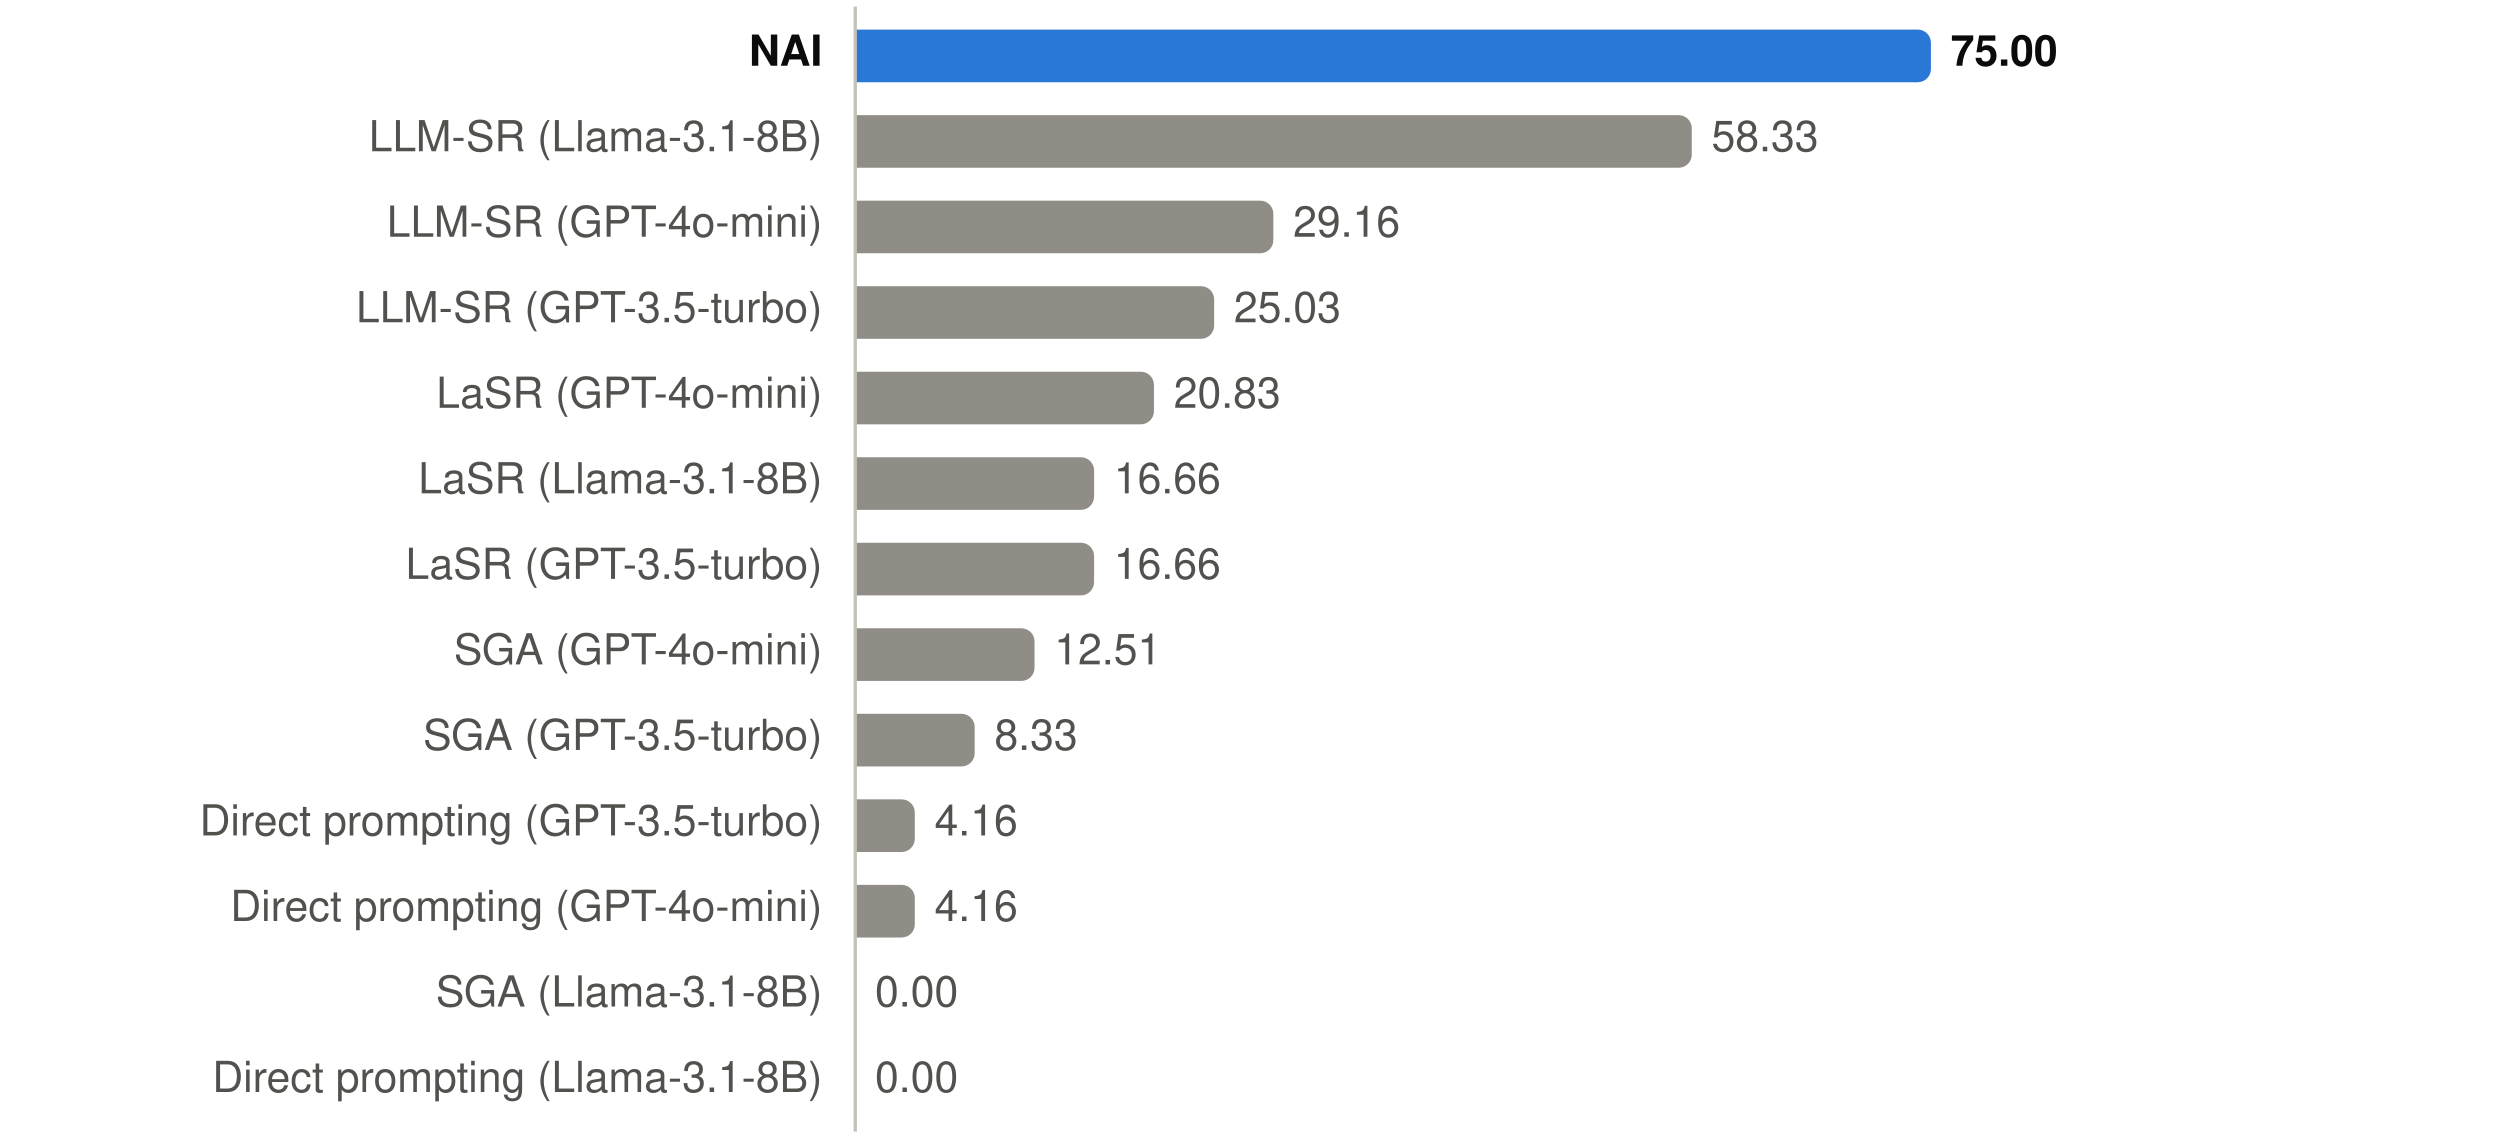
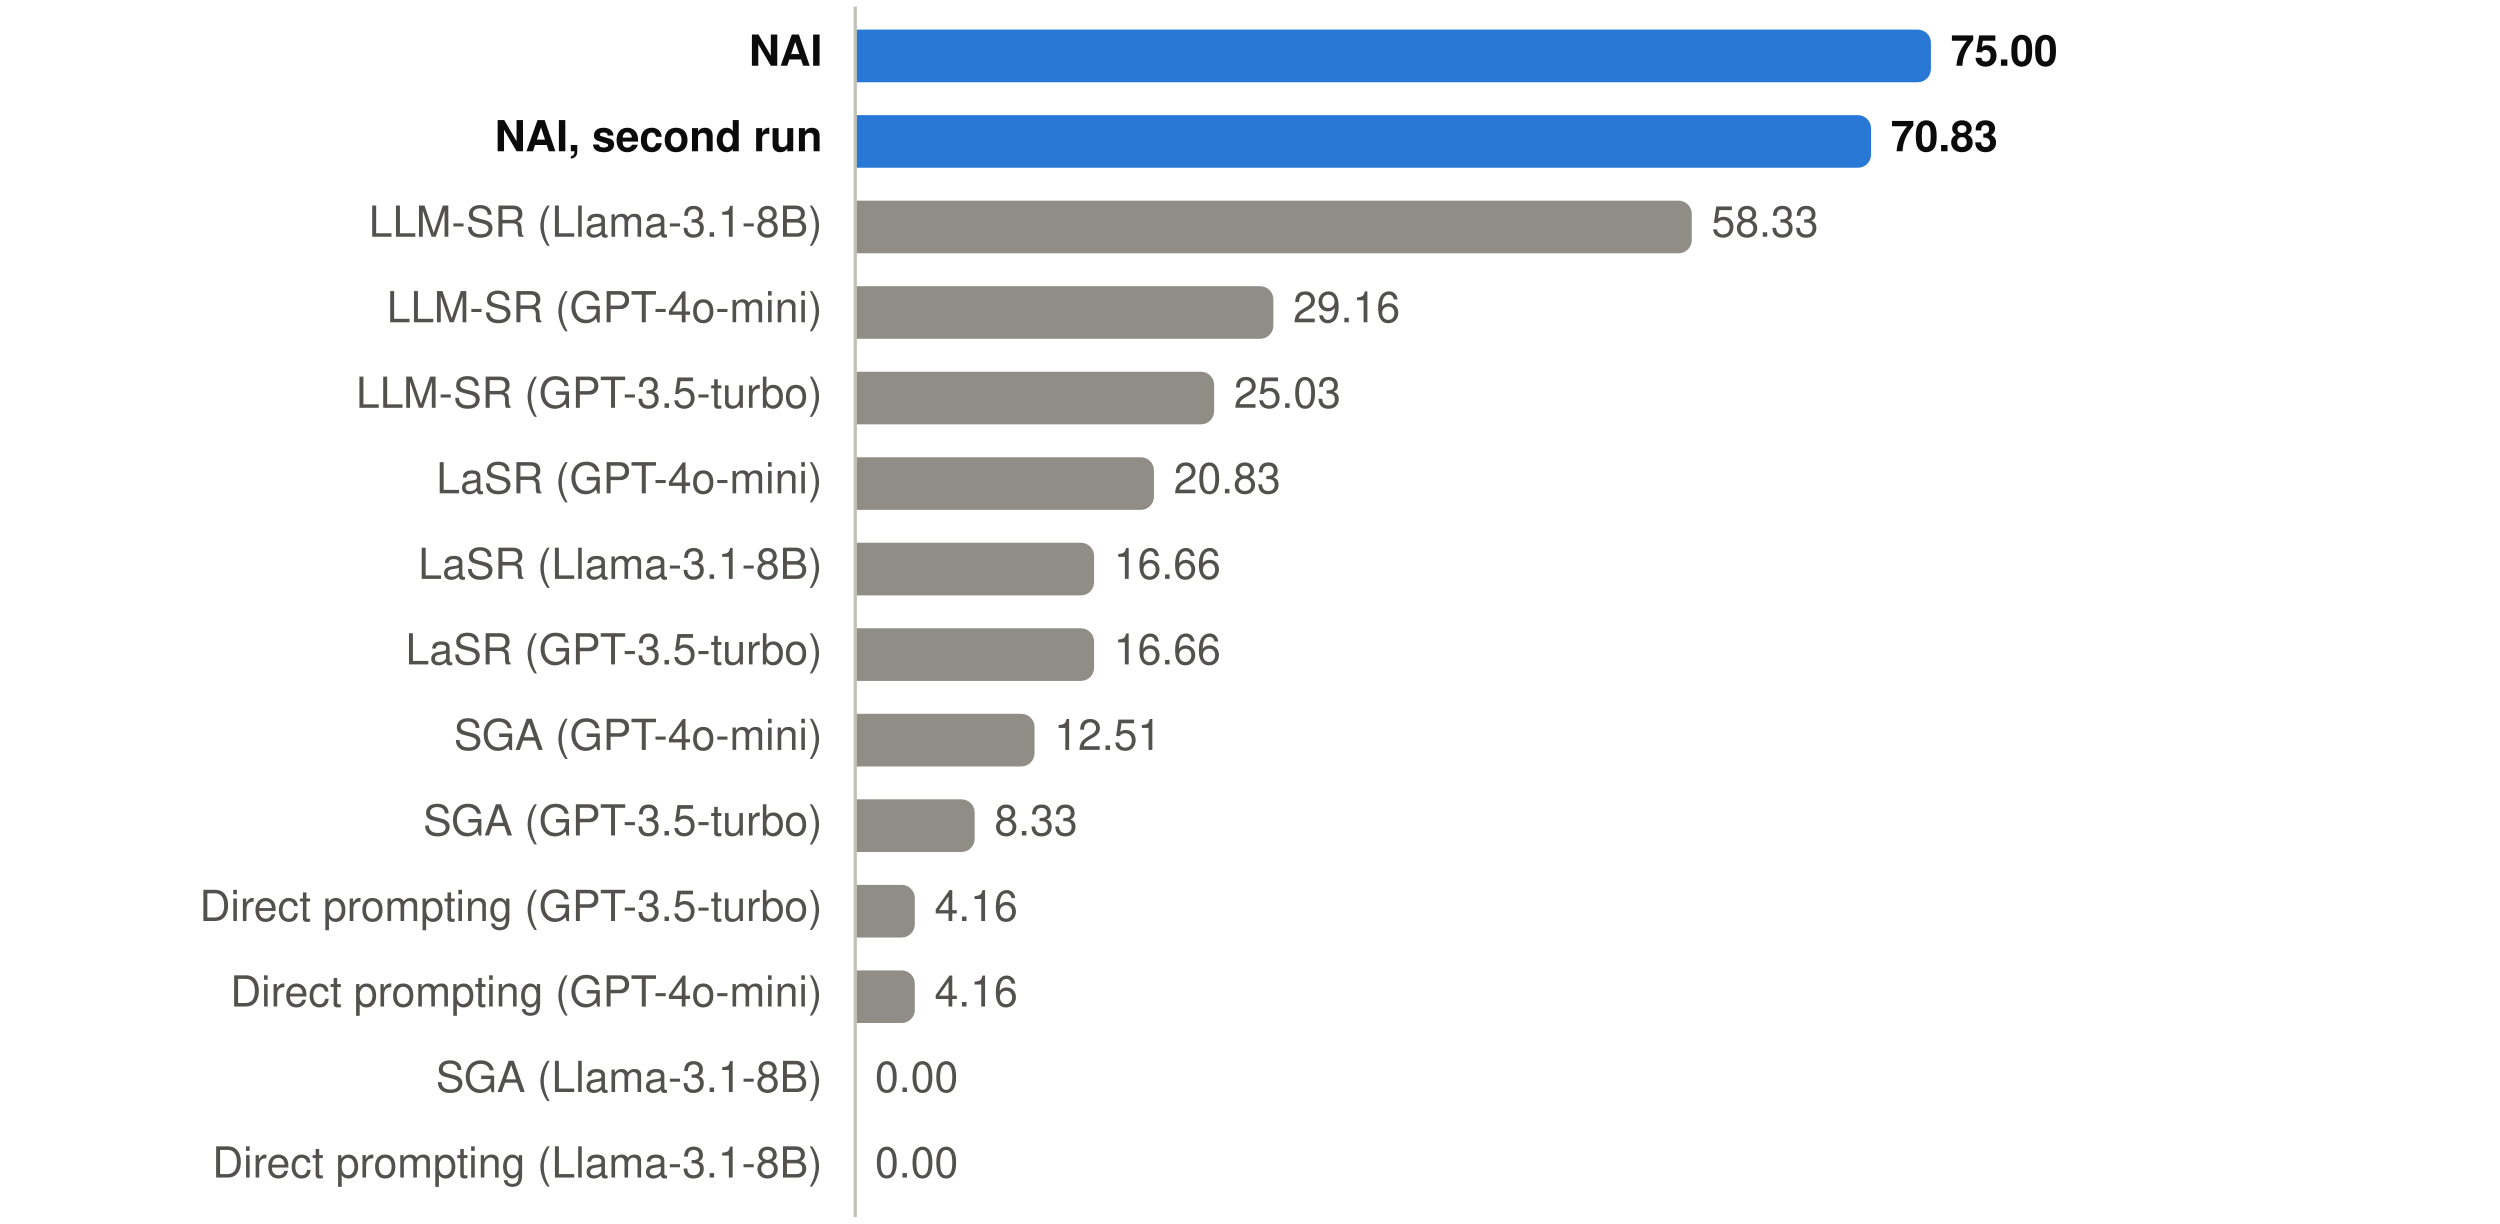
- <svg xmlns="http://www.w3.org/2000/svg" width="760" height="346" viewBox="0 0 760 346" role="img" aria-labelledby="t d">
+ <svg xmlns="http://www.w3.org/2000/svg" width="760" height="372" viewBox="0 0 760 372" role="img" aria-labelledby="t d">
  <g font-family="system-ui, -apple-system, 'Segoe UI', Helvetica, Arial, sans-serif" font-size="13">
    <text x="250" y="17.0" fill="#0b0b0b" text-anchor="end" dominant-baseline="central" font-weight="700">NAI</text>
    <path d="M260.0 9.0 H583.0 a4 4 0 0 1 4 4 V21.0 a4 4 0 0 1 -4 4 H260.0 Z" fill="#2a78d6" />
    <text x="593.0" y="17.0" fill="#0b0b0b" dominant-baseline="central" font-weight="700">75.00</text>
-     <text x="250" y="43.0" fill="#52514e" text-anchor="end" dominant-baseline="central">LLM-SR (Llama-3.1-8B)</text>
-     <path d="M260.0 35.0 H510.3 a4 4 0 0 1 4 4 V47.0 a4 4 0 0 1 -4 4 H260.0 Z" fill="#8f8d86" />
-     <text x="520.3" y="43.0" fill="#52514e" dominant-baseline="central">58.33</text>
-     <text x="250" y="69.0" fill="#52514e" text-anchor="end" dominant-baseline="central">LLM-SR (GPT-4o-mini)</text>
-     <path d="M260.0 61.0 H383.1 a4 4 0 0 1 4 4 V73.0 a4 4 0 0 1 -4 4 H260.0 Z" fill="#8f8d86" />
-     <text x="393.1" y="69.0" fill="#52514e" dominant-baseline="central">29.16</text>
-     <text x="250" y="95.0" fill="#52514e" text-anchor="end" dominant-baseline="central">LLM-SR (GPT-3.5-turbo)</text>
-     <path d="M260.0 87.0 H365.1 a4 4 0 0 1 4 4 V99.0 a4 4 0 0 1 -4 4 H260.0 Z" fill="#8f8d86" />
-     <text x="375.1" y="95.0" fill="#52514e" dominant-baseline="central">25.03</text>
-     <text x="250" y="121.0" fill="#52514e" text-anchor="end" dominant-baseline="central">LaSR (GPT-4o-mini)</text>
-     <path d="M260.0 113.0 H346.8 a4 4 0 0 1 4 4 V125.0 a4 4 0 0 1 -4 4 H260.0 Z" fill="#8f8d86" />
-     <text x="356.8" y="121.0" fill="#52514e" dominant-baseline="central">20.83</text>
-     <text x="250" y="147.0" fill="#52514e" text-anchor="end" dominant-baseline="central">LaSR (Llama-3.1-8B)</text>
-     <path d="M260.0 139.0 H328.6 a4 4 0 0 1 4 4 V151.0 a4 4 0 0 1 -4 4 H260.0 Z" fill="#8f8d86" />
-     <text x="338.6" y="147.0" fill="#52514e" dominant-baseline="central">16.66</text>
-     <text x="250" y="173.0" fill="#52514e" text-anchor="end" dominant-baseline="central">LaSR (GPT-3.5-turbo)</text>
+     <text x="250" y="43.0" fill="#0b0b0b" text-anchor="end" dominant-baseline="central" font-weight="700">NAI, second run</text>
+     <path d="M260.0 35.0 H564.8 a4 4 0 0 1 4 4 V47.0 a4 4 0 0 1 -4 4 H260.0 Z" fill="#2a78d6" />
+     <text x="574.8" y="43.0" fill="#0b0b0b" dominant-baseline="central" font-weight="700">70.83</text>
+     <text x="250" y="69.0" fill="#52514e" text-anchor="end" dominant-baseline="central">LLM-SR (Llama-3.1-8B)</text>
+     <path d="M260.0 61.0 H510.3 a4 4 0 0 1 4 4 V73.0 a4 4 0 0 1 -4 4 H260.0 Z" fill="#8f8d86" />
+     <text x="520.3" y="69.0" fill="#52514e" dominant-baseline="central">58.33</text>
+     <text x="250" y="95.0" fill="#52514e" text-anchor="end" dominant-baseline="central">LLM-SR (GPT-4o-mini)</text>
+     <path d="M260.0 87.0 H383.1 a4 4 0 0 1 4 4 V99.0 a4 4 0 0 1 -4 4 H260.0 Z" fill="#8f8d86" />
+     <text x="393.1" y="95.0" fill="#52514e" dominant-baseline="central">29.16</text>
+     <text x="250" y="121.0" fill="#52514e" text-anchor="end" dominant-baseline="central">LLM-SR (GPT-3.5-turbo)</text>
+     <path d="M260.0 113.0 H365.1 a4 4 0 0 1 4 4 V125.0 a4 4 0 0 1 -4 4 H260.0 Z" fill="#8f8d86" />
+     <text x="375.1" y="121.0" fill="#52514e" dominant-baseline="central">25.03</text>
+     <text x="250" y="147.0" fill="#52514e" text-anchor="end" dominant-baseline="central">LaSR (GPT-4o-mini)</text>
+     <path d="M260.0 139.0 H346.8 a4 4 0 0 1 4 4 V151.0 a4 4 0 0 1 -4 4 H260.0 Z" fill="#8f8d86" />
+     <text x="356.8" y="147.0" fill="#52514e" dominant-baseline="central">20.83</text>
+     <text x="250" y="173.0" fill="#52514e" text-anchor="end" dominant-baseline="central">LaSR (Llama-3.1-8B)</text>
    <path d="M260.0 165.0 H328.6 a4 4 0 0 1 4 4 V177.0 a4 4 0 0 1 -4 4 H260.0 Z" fill="#8f8d86" />
    <text x="338.6" y="173.0" fill="#52514e" dominant-baseline="central">16.66</text>
-     <text x="250" y="199.0" fill="#52514e" text-anchor="end" dominant-baseline="central">SGA (GPT-4o-mini)</text>
-     <path d="M260.0 191.0 H310.5 a4 4 0 0 1 4 4 V203.0 a4 4 0 0 1 -4 4 H260.0 Z" fill="#8f8d86" />
-     <text x="320.5" y="199.0" fill="#52514e" dominant-baseline="central">12.51</text>
-     <text x="250" y="225.0" fill="#52514e" text-anchor="end" dominant-baseline="central">SGA (GPT-3.5-turbo)</text>
-     <path d="M260.0 217.0 H292.3 a4 4 0 0 1 4 4 V229.0 a4 4 0 0 1 -4 4 H260.0 Z" fill="#8f8d86" />
-     <text x="302.3" y="225.0" fill="#52514e" dominant-baseline="central">8.33</text>
-     <text x="250" y="251.0" fill="#52514e" text-anchor="end" dominant-baseline="central">Direct prompting (GPT-3.5-turbo)</text>
-     <path d="M260.0 243.0 H274.1 a4 4 0 0 1 4 4 V255.0 a4 4 0 0 1 -4 4 H260.0 Z" fill="#8f8d86" />
-     <text x="284.1" y="251.0" fill="#52514e" dominant-baseline="central">4.16</text>
-     <text x="250" y="277.0" fill="#52514e" text-anchor="end" dominant-baseline="central">Direct prompting (GPT-4o-mini)</text>
+     <text x="250" y="199.0" fill="#52514e" text-anchor="end" dominant-baseline="central">LaSR (GPT-3.5-turbo)</text>
+     <path d="M260.0 191.0 H328.6 a4 4 0 0 1 4 4 V203.0 a4 4 0 0 1 -4 4 H260.0 Z" fill="#8f8d86" />
+     <text x="338.6" y="199.0" fill="#52514e" dominant-baseline="central">16.66</text>
+     <text x="250" y="225.0" fill="#52514e" text-anchor="end" dominant-baseline="central">SGA (GPT-4o-mini)</text>
+     <path d="M260.0 217.0 H310.5 a4 4 0 0 1 4 4 V229.0 a4 4 0 0 1 -4 4 H260.0 Z" fill="#8f8d86" />
+     <text x="320.5" y="225.0" fill="#52514e" dominant-baseline="central">12.51</text>
+     <text x="250" y="251.0" fill="#52514e" text-anchor="end" dominant-baseline="central">SGA (GPT-3.5-turbo)</text>
+     <path d="M260.0 243.0 H292.3 a4 4 0 0 1 4 4 V255.0 a4 4 0 0 1 -4 4 H260.0 Z" fill="#8f8d86" />
+     <text x="302.3" y="251.0" fill="#52514e" dominant-baseline="central">8.33</text>
+     <text x="250" y="277.0" fill="#52514e" text-anchor="end" dominant-baseline="central">Direct prompting (GPT-3.5-turbo)</text>
    <path d="M260.0 269.0 H274.1 a4 4 0 0 1 4 4 V281.0 a4 4 0 0 1 -4 4 H260.0 Z" fill="#8f8d86" />
    <text x="284.1" y="277.0" fill="#52514e" dominant-baseline="central">4.16</text>
-     <text x="250" y="303.0" fill="#52514e" text-anchor="end" dominant-baseline="central">SGA (Llama-3.1-8B)</text>
-     <text x="266.0" y="303.0" fill="#52514e" dominant-baseline="central">0.00</text>
-     <text x="250" y="329.0" fill="#52514e" text-anchor="end" dominant-baseline="central">Direct prompting (Llama-3.1-8B)</text>
+     <text x="250" y="303.0" fill="#52514e" text-anchor="end" dominant-baseline="central">Direct prompting (GPT-4o-mini)</text>
+     <path d="M260.0 295.0 H274.1 a4 4 0 0 1 4 4 V307.0 a4 4 0 0 1 -4 4 H260.0 Z" fill="#8f8d86" />
+     <text x="284.1" y="303.0" fill="#52514e" dominant-baseline="central">4.16</text>
+     <text x="250" y="329.0" fill="#52514e" text-anchor="end" dominant-baseline="central">SGA (Llama-3.1-8B)</text>
    <text x="266.0" y="329.0" fill="#52514e" dominant-baseline="central">0.00</text>
-     <line x1="260" y1="2" x2="260" y2="344" stroke="#c3c2b7" stroke-width="1" />
+     <text x="250" y="355.0" fill="#52514e" text-anchor="end" dominant-baseline="central">Direct prompting (Llama-3.1-8B)</text>
+     <text x="266.0" y="355.0" fill="#52514e" dominant-baseline="central">0.00</text>
+     <line x1="260" y1="2" x2="260" y2="370" stroke="#c3c2b7" stroke-width="1" />
  </g>
</svg>
